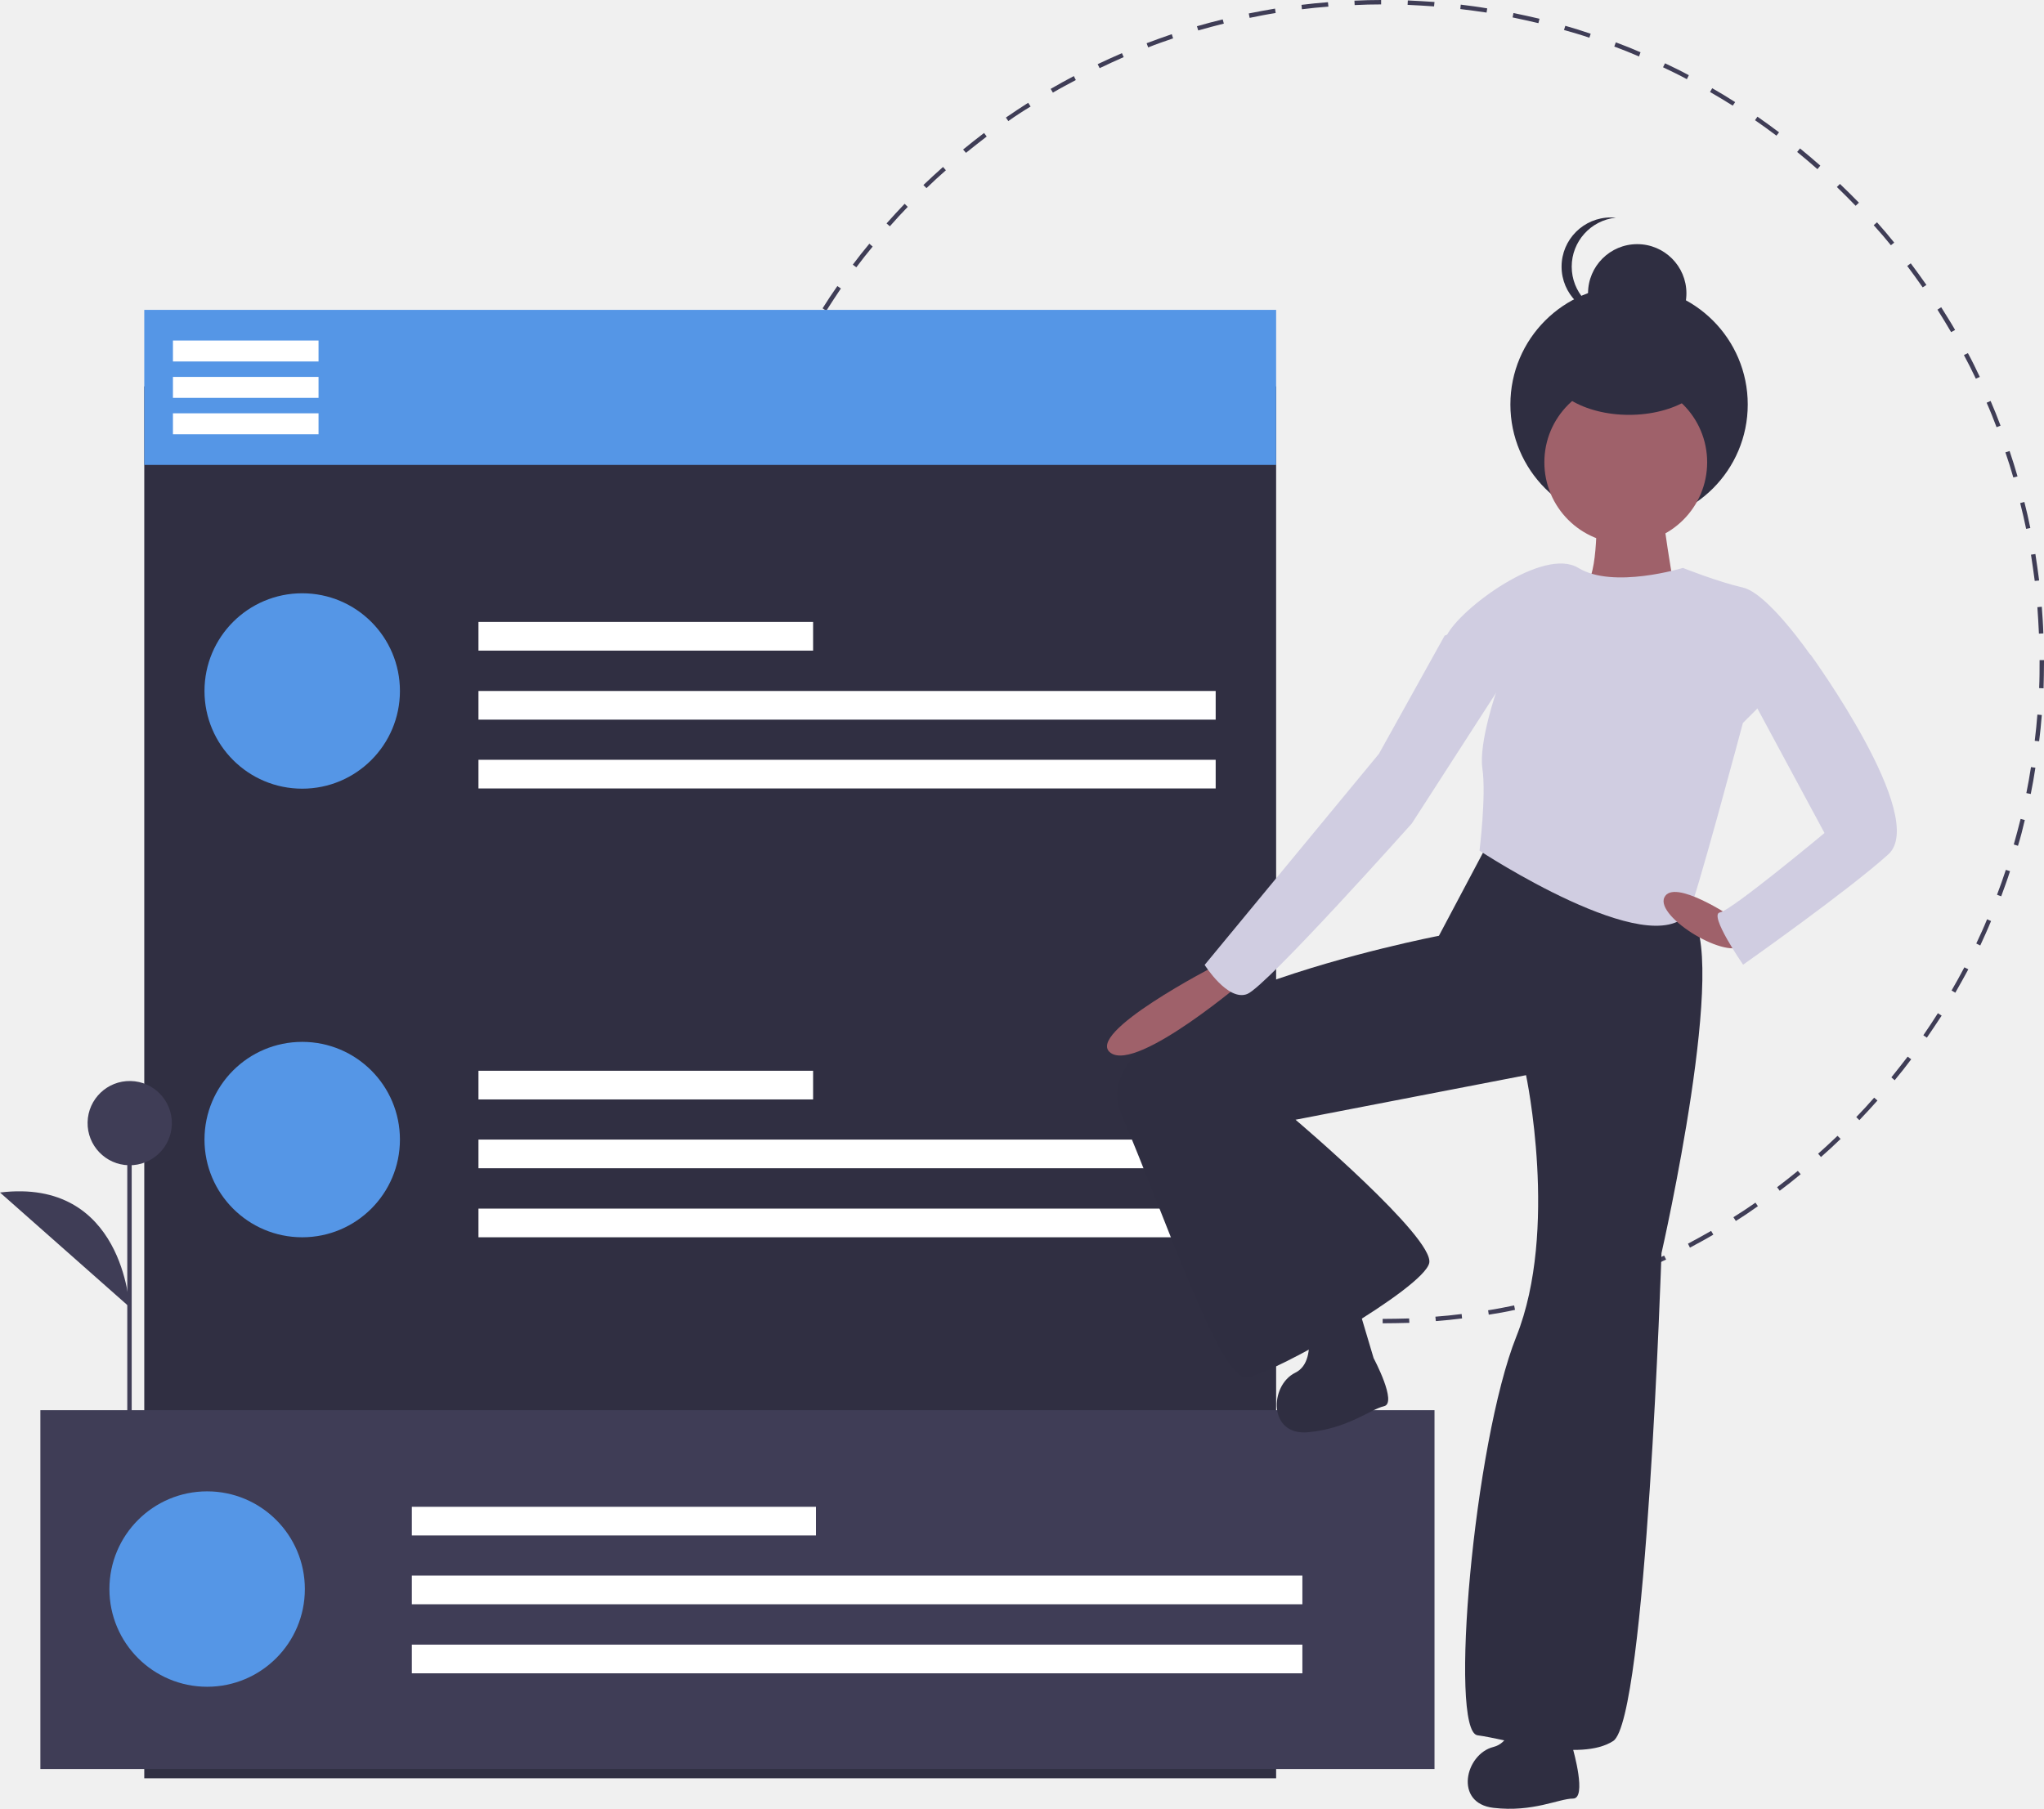
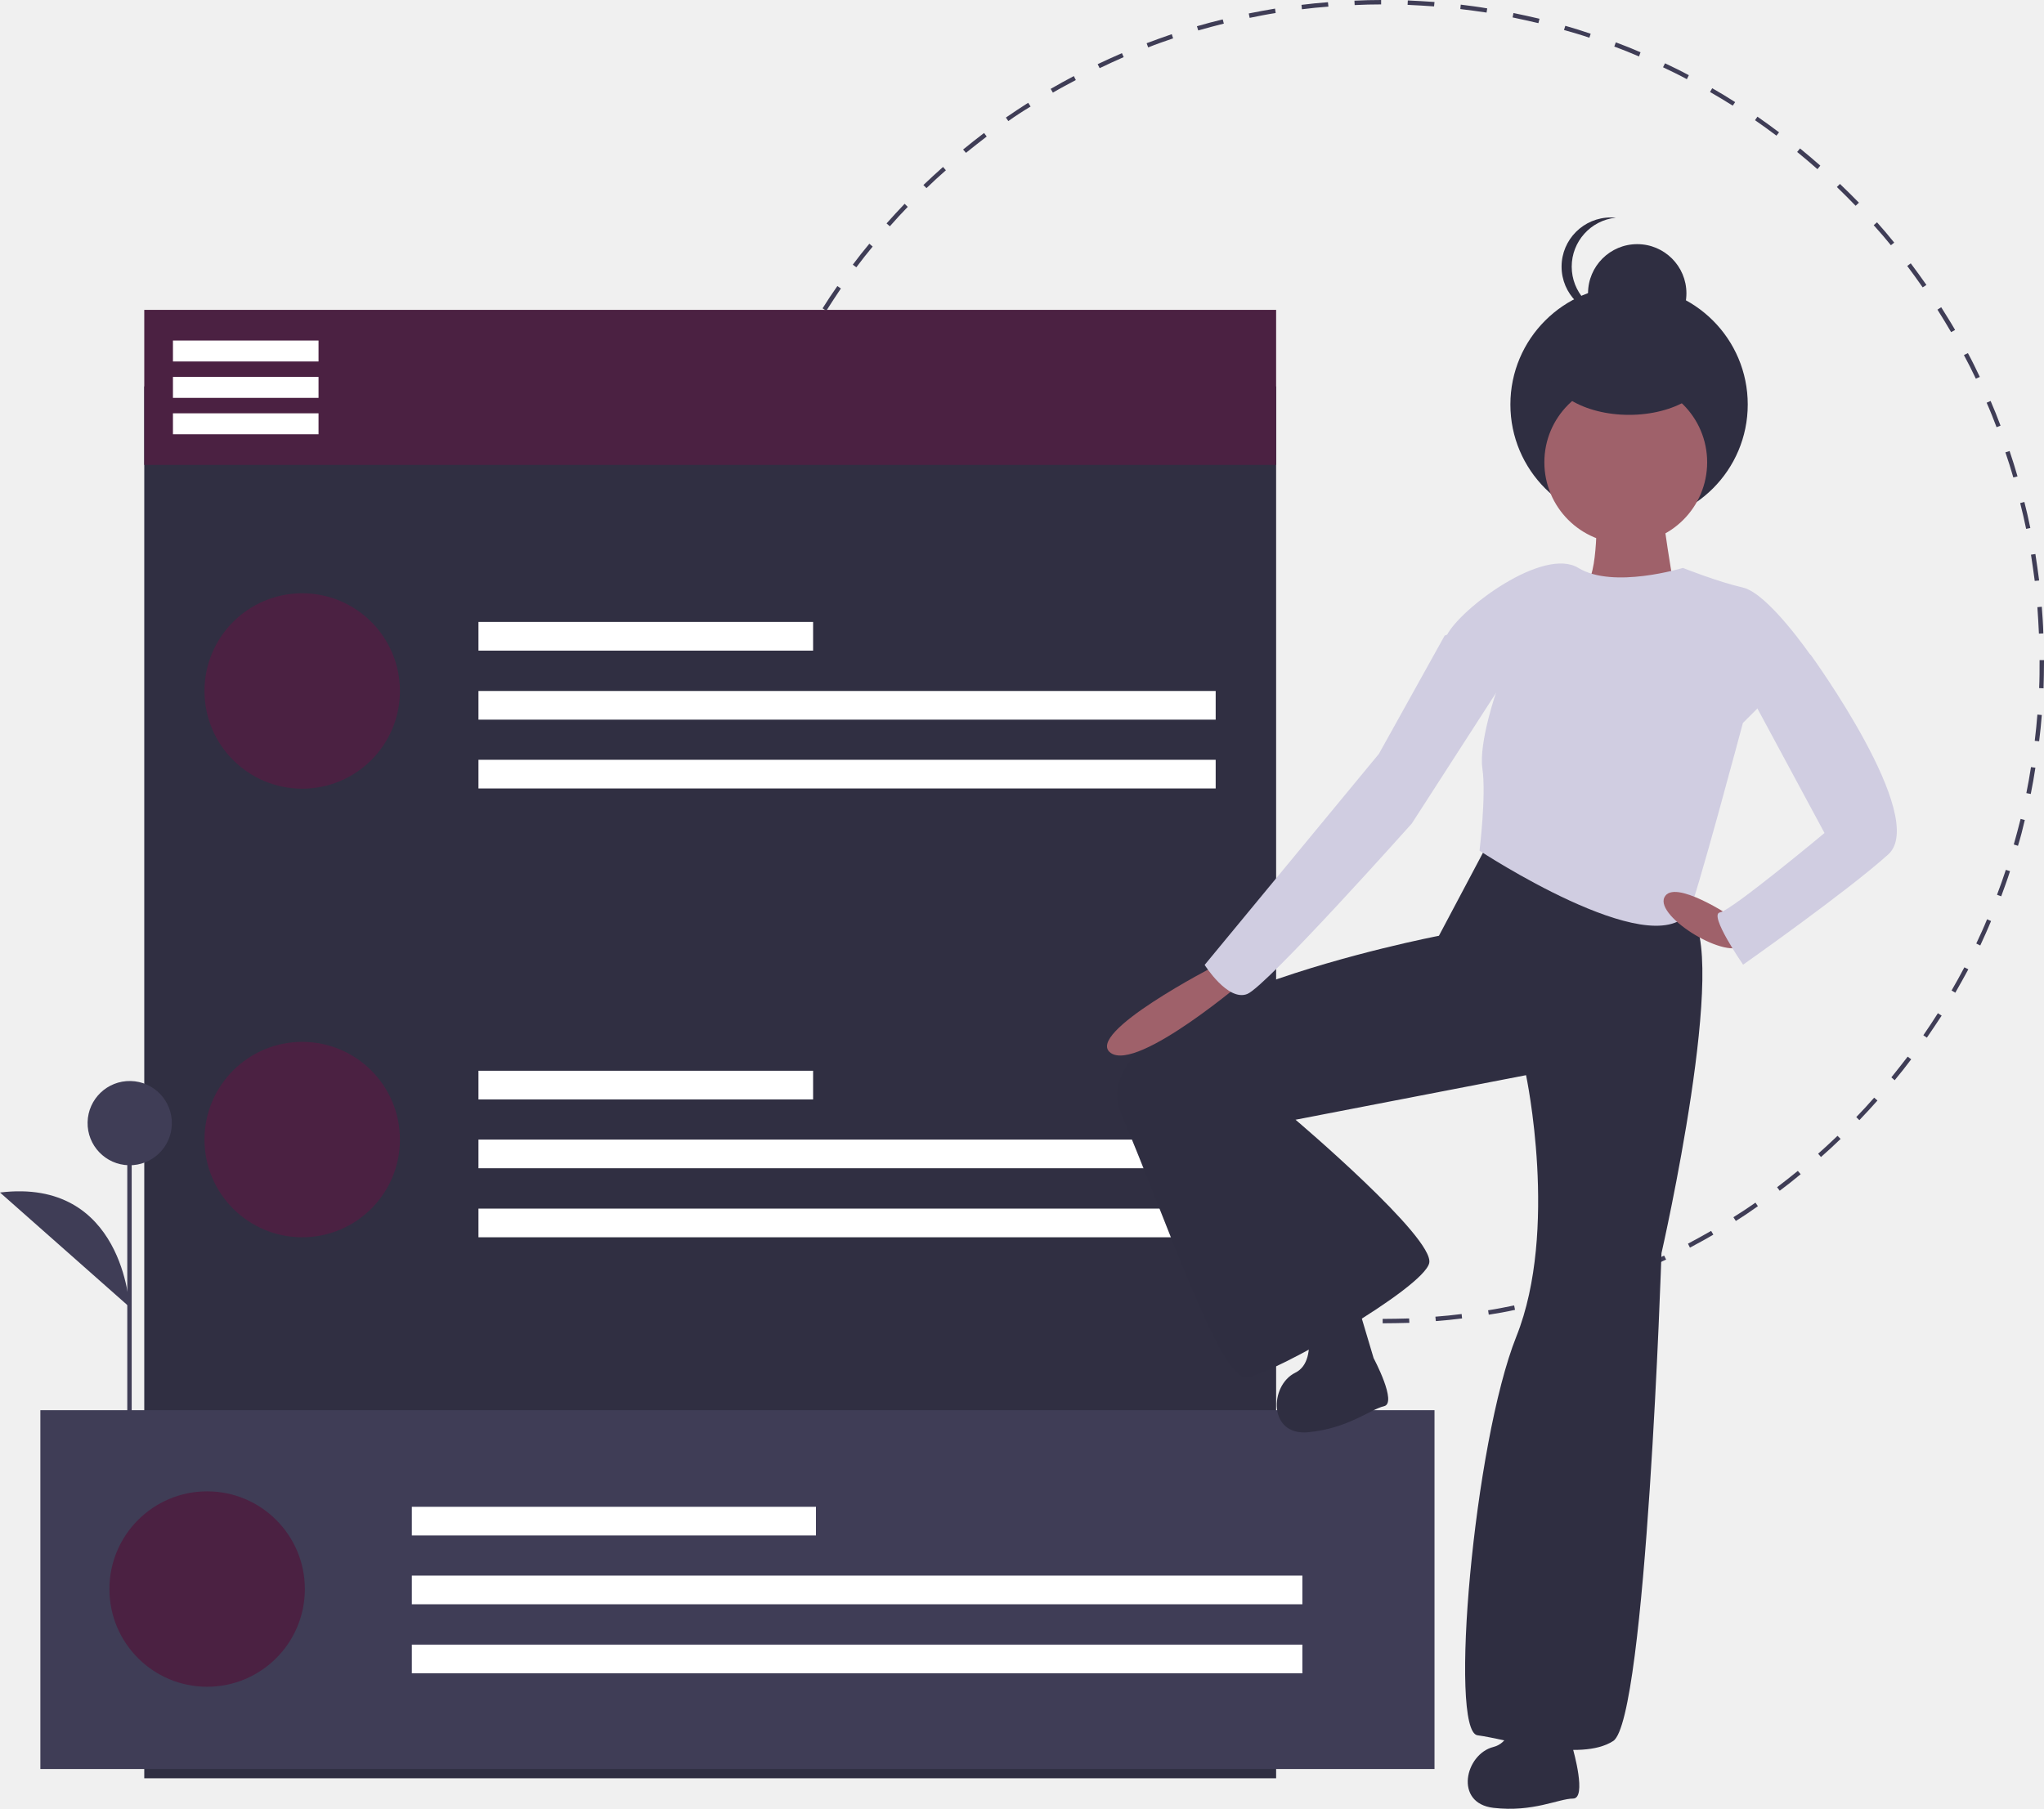
<svg xmlns="http://www.w3.org/2000/svg" version="1.1" id="a3538d95-de03-4652-af87-43a4974fb51a" x="0" y="0" viewBox="0 0 926.6 820.1" xml:space="preserve">
-   <style>.st0{fill:#3f3d56}.st2{fill:#5596e6}.st3{fill:#fff}.st4{fill:#2f2e41}.st5{fill:#9f616a}.st6{fill:#d0cde1}</style>
+   <style>.st0{fill:#3f3d56}.st2{fill:#4B2142}.st3{fill:#fff}.st4{fill:#2f2e41}.st5{fill:#9f616a}.st6{fill:#d0cde1}</style>
  <path class="st0" d="M626.8 600v-2c4 0 8-.1 12-.2l.1 2c-4.1.1-8.1.2-12.1.2zm-12.1-.2c-4-.2-8.1-.4-12.1-.7l.2-2c4 .3 8 .6 12 .7l-.1 2zm36.2-.8l-.2-2c4-.3 8-.7 11.9-1.2l.2 2c-3.9.5-7.9.9-11.9 1.2zm-60.3-1.1c-4-.5-8-1-12-1.7l.3-2c3.9.6 7.9 1.2 11.9 1.7l-.2 2zm84.3-1.8l-.3-2c3.9-.6 7.9-1.4 11.8-2.2l.4 2c-4 .9-8 1.6-11.9 2.2zM566.8 594c-3.9-.8-7.9-1.7-11.8-2.6l.5-1.9c3.9.9 7.8 1.8 11.7 2.6l-.4 1.9zm131.7-2.7l-.5-1.9c3.9-1 7.8-2 11.6-3.1l.6 1.9c-3.8 1.1-7.8 2.2-11.7 3.1zm-155.2-3c-3.9-1.1-7.7-2.3-11.5-3.6l.6-1.9c3.8 1.3 7.6 2.5 11.5 3.6l-.6 1.9zm178.4-3.7l-.6-1.9c3.8-1.3 7.6-2.6 11.3-4l.7 1.9c-3.7 1.4-7.6 2.7-11.4 4zm-201.3-4c-3.8-1.4-7.5-2.9-11.2-4.5l.8-1.8c3.7 1.6 7.4 3.1 11.2 4.5l-.8 1.8zm223.9-4.6l-.8-1.8c3.7-1.6 7.3-3.2 10.9-4.9l.9 1.8c-3.6 1.7-7.3 3.4-11 4.9zm-246.2-4.8c-3.6-1.7-7.3-3.5-10.8-5.4l.9-1.8c3.5 1.9 7.1 3.7 10.8 5.4l-.9 1.8zm268-5.5l-.9-1.8c3.5-1.9 7.1-3.8 10.5-5.8l1 1.7c-3.5 2.1-7.1 4-10.6 5.9zm-289.4-5.8c-3.5-2-7-4.1-10.3-6.3l1.1-1.7c3.4 2.1 6.8 4.2 10.3 6.2l-1.1 1.8zm310.2-6.3l-1.1-1.7c3.4-2.1 6.7-4.3 10-6.6l1.1 1.6c-3.2 2.3-6.6 4.6-10 6.7zM456.2 547c-3.3-2.3-6.6-4.7-9.8-7.1l1.2-1.6c3.2 2.4 6.5 4.8 9.7 7l-1.1 1.7zm350.6-7.1l-1.2-1.6c3.2-2.4 6.3-4.9 9.4-7.4l1.3 1.5c-3.1 2.6-6.3 5.1-9.5 7.5zm-369.9-7.5c-3.1-2.5-6.2-5.2-9.2-7.8l1.3-1.5c3 2.6 6.1 5.3 9.1 7.8l-1.2 1.5zm388.6-7.8l-1.3-1.5c3-2.6 5.9-5.4 8.8-8.1l1.4 1.4c-2.9 2.8-5.9 5.6-8.9 8.2zm-406.7-8.2c-2.9-2.8-5.8-5.6-8.5-8.5l1.4-1.4c2.8 2.9 5.6 5.7 8.5 8.5l-1.4 1.4zm424.1-8.5l-1.4-1.4c2.8-2.9 5.5-5.8 8.1-8.8l1.5 1.3c-2.7 3-5.4 6-8.2 8.9zM402.1 499c-2.7-3-5.3-6.1-7.8-9.2l1.5-1.3c2.5 3.1 5.1 6.1 7.8 9.1l-1.5 1.4zm456.8-9.2l-1.5-1.3c2.5-3.1 5-6.3 7.4-9.4l1.6 1.2c-2.4 3.2-4.9 6.4-7.5 9.5zm-472.1-9.5c-2.4-3.2-4.8-6.5-7.1-9.8l1.6-1.1c2.3 3.3 4.6 6.5 7 9.7l-1.5 1.2zm486.7-9.8l-1.6-1.1c2.3-3.3 4.5-6.7 6.6-10l1.7 1.1c-2.2 3.3-4.4 6.7-6.7 10zm-500.4-10c-2.1-3.4-4.2-6.8-6.3-10.3l1.7-1c2 3.4 4.1 6.9 6.2 10.2l-1.6 1.1zm513.3-10.4l-1.7-1c2-3.5 4-7 5.8-10.5l1.8.9c-1.9 3.5-3.9 7.1-5.9 10.6zM361 439.6c-1.9-3.5-3.7-7.2-5.4-10.8l1.8-.9c1.7 3.6 3.5 7.2 5.4 10.7l-1.8 1zm536.7-10.9l-1.8-.9c1.7-3.6 3.4-7.3 4.9-11l1.8.8c-1.5 3.7-3.2 7.4-4.9 11.1zm-547.1-10.8c-1.6-3.7-3.1-7.4-4.5-11.2l1.9-.7c1.4 3.7 2.9 7.4 4.5 11.1l-1.9.8zm556.6-11.5l-1.9-.7c1.4-3.7 2.8-7.6 4-11.3l1.9.6c-1.2 3.8-2.6 7.6-4 11.4zm-565.1-11.1c-1.3-3.8-2.5-7.7-3.6-11.5l1.9-.6c1.1 3.8 2.3 7.7 3.6 11.5l-1.9.6zm572.7-11.8l-1.9-.6c1.1-3.8 2.1-7.7 3.1-11.6l1.9.5c-.9 3.9-1.9 7.8-3.1 11.7zm-579.5-11.4c-1-3.9-1.9-7.9-2.7-11.8l2-.4c.8 3.9 1.7 7.8 2.6 11.7l-1.9.5zM920.6 360l-2-.4c.8-3.9 1.5-7.9 2.1-11.8l2 .3c-.6 4-1.3 8-2.1 11.9zm-590.1-11.6c-.6-3.9-1.2-8-1.7-12l2-.2c.5 4 1 8 1.7 11.9l-2 .3zm593.9-12.3l-2-.2c.5-4 .9-8 1.2-11.9l2 .2c-.3 3.9-.7 8-1.2 11.9zm-596.8-11.6c-.3-4-.6-8.1-.7-12.1l2-.1c.2 4 .4 8 .7 12l-2 .2zm598.8-12.4l-2-.1c.2-4 .2-8 .2-12v-.7h2v.7c0 4-.1 8.1-.2 12.1zm-597.8-11.8h-2v-.3c0-3.9.1-7.9.2-11.7l2 .1c-.1 3.9-.2 7.8-.2 11.7v.2zm595.7-13c-.2-4-.4-8-.7-12l2-.2c.3 4 .6 8.1.7 12.1l-2 .1zm-594.8-10.9l-2-.2c.3-4 .7-8 1.2-12l2 .2c-.5 4-.9 8-1.2 12zm592.9-13c-.5-3.9-1.1-7.9-1.7-11.9l2-.3c.6 4 1.2 8 1.7 12l-2 .2zm-590-10.9l-2-.3c.6-4 1.4-8 2.2-11.9l2 .4c-.9 3.9-1.6 7.9-2.2 11.8zm586.1-12.7c-.8-3.9-1.7-7.8-2.7-11.7l1.9-.5c1 3.9 1.9 7.8 2.7 11.8l-1.9.4zM337.1 229l-1.9-.5c1-3.9 2-7.8 3.1-11.7l1.9.6c-1.1 3.8-2.1 7.7-3.1 11.6zm575.6-12.5c-1.1-3.8-2.3-7.7-3.6-11.4l1.9-.6c1.3 3.8 2.5 7.7 3.6 11.5l-1.9.5zm-569-10.5l-1.9-.6c1.3-3.8 2.6-7.6 4.1-11.4l1.9.7c-1.4 3.7-2.8 7.5-4.1 11.3zm561.4-12.3c-1.4-3.7-2.9-7.5-4.5-11.1l1.8-.8c1.6 3.7 3.1 7.4 4.5 11.2l-1.8.7zm-552.8-10.2l-1.8-.8c1.6-3.7 3.2-7.4 5-11l1.8.9c-1.8 3.5-3.5 7.2-5 10.9zm543.4-11.8c-1.7-3.6-3.5-7.2-5.4-10.7l1.8-.9c1.9 3.5 3.7 7.2 5.4 10.8l-1.8.8zm-533.2-10l-1.8-.9c1.9-3.6 3.8-7.1 5.8-10.6l1.7 1c-1.8 3.5-3.8 7-5.7 10.5zm522-11.1c-2-3.4-4.1-6.9-6.2-10.2l1.7-1.1c2.1 3.4 4.3 6.8 6.3 10.3l-1.8 1zm-509.9-9.7l-1.7-1.1c2.1-3.4 4.4-6.8 6.7-10.1l1.6 1.1c-2.3 3.4-4.5 6.8-6.6 10.1zm497-10.6c-2.3-3.3-4.6-6.5-7-9.7l1.6-1.2c2.4 3.2 4.8 6.5 7.1 9.8l-1.7 1.1zm-483.4-9.1l-1.6-1.2c2.4-3.2 4.9-6.4 7.5-9.5l1.5 1.3c-2.5 3-5 6.2-7.4 9.4zm469-10c-2.5-3.1-5.1-6.1-7.8-9.1l1.5-1.3c2.7 3 5.3 6.1 7.8 9.2l-1.5 1.2zm-453.8-8.6l-1.5-1.3c2.7-3 5.4-6 8.2-8.9l1.4 1.4c-2.7 2.8-5.5 5.8-8.1 8.8zm437.8-9.3c-2.8-2.9-5.6-5.7-8.5-8.5l1.4-1.4c2.9 2.8 5.8 5.6 8.6 8.5l-1.5 1.4zm-421.2-8l-1.4-1.4c2.9-2.8 5.9-5.5 8.9-8.2l1.3 1.5c-3 2.6-5.9 5.3-8.8 8.1zm403.9-8.6c-3-2.6-6.1-5.3-9.2-7.8l1.3-1.6c3.1 2.5 6.2 5.2 9.2 7.8l-1.3 1.6zm-386-7.4l-1.3-1.5c3.1-2.5 6.3-5.1 9.5-7.5l1.2 1.6c-3.1 2.4-6.3 4.9-9.4 7.4zm367.4-7.8c-3.2-2.4-6.5-4.8-9.7-7l1.1-1.6c3.3 2.3 6.6 4.7 9.8 7.1l-1.2 1.5zm-348.2-6.6l-1.1-1.6c3.3-2.3 6.7-4.5 10.1-6.7l1.1 1.7c-3.5 2.1-6.9 4.3-10.1 6.6zm328.4-7c-3.4-2.1-6.8-4.2-10.3-6.2l1-1.7c3.5 2 7 4.1 10.4 6.3l-1.1 1.6zM477.3 42l-1-1.7c3.5-2 7-4 10.5-5.8l.9 1.8c-3.4 1.8-7 3.7-10.4 5.7zm287.4-6.1c-3.5-1.9-7.2-3.7-10.8-5.4l.9-1.8c3.6 1.7 7.3 3.5 10.8 5.4l-.9 1.8zm-266.2-5l-.9-1.8c3.6-1.7 7.3-3.4 11-5l.8 1.8c-3.7 1.6-7.3 3.3-10.9 5zM743 25.6c-3.7-1.6-7.4-3.1-11.2-4.5l.7-1.9c3.8 1.4 7.5 2.9 11.2 4.5l-.7 1.9zm-222.5-4.1l-.7-1.9c3.7-1.4 7.6-2.8 11.4-4.1l.6 1.9c-3.8 1.3-7.6 2.6-11.3 4.1zm200-4.4c-3.8-1.3-7.6-2.4-11.5-3.5l.6-1.9c3.9 1.1 7.7 2.3 11.5 3.6l-.6 1.8zm-177.3-3.3l-.6-1.9c3.8-1.1 7.8-2.2 11.7-3.1l.5 1.9c-3.9 1-7.8 2-11.6 3.1zm154.2-3.3c-3.9-.9-7.8-1.8-11.7-2.6l.4-2c3.9.8 7.9 1.7 11.8 2.6l-.5 2zM566.5 8.1l-.4-2c3.9-.8 7.9-1.5 11.9-2.2l.3 2c-3.9.6-7.9 1.4-11.8 2.2zm107.4-2.4C670 5.1 666 4.6 662 4.1l.2-2c4 .5 8 1 12 1.7l-.3 1.9zm-83.7-1.5l-.2-2c4-.5 8-.9 12-1.2l.2 2c-4 .3-8.1.7-12 1.2zm59.9-1.3c-4-.3-8-.5-12-.7l.1-2c4 .2 8.1.4 12.1.7l-.2 2zm-36-.6l-.1-2c4-.2 8.1-.3 12.1-.3v2c-4 0-8 .1-12 .3z" />
  <path fill="#302f42" d="M65.4 175.2h513.1v631.1H65.4z" />
  <path class="st2" d="M65.4 140.5h513.1v70.3H65.4z" />
  <path class="st0" d="M18.3 639.4h632v162.7h-632z" />
  <circle class="st2" cx="93.9" cy="720.5" r="44.3" />
  <path class="st3" d="M186.7 683.2h183.2v13H186.7zm0 31.2h403.7v13H186.7zm0 31.3h403.7v13H186.7z" />
  <circle class="st2" cx="137" cy="313.3" r="44.3" />
  <path class="st3" d="M216.9 282h151.7v13H216.9zm0 31.3h334.2v13H216.9zm0 31.2h334.2v13H216.9z" />
  <circle class="st2" cx="137" cy="516.7" r="44.3" />
  <path class="st3" d="M216.9 485.5h151.7v13H216.9zm0 31.2h334.2v13H216.9zm0 31.3h334.2v13H216.9zM78.4 154.4h66v9.5h-66zm0 16.5h66v9.5h-66zm0 16.5h66v9.5h-66z" />
  <path class="st0" d="M57.7 509.3h2v135.2h-2z" />
  <circle transform="matrix(.02172 -.9998 .9998 .02172 -451.669 556.97)" class="st0" cx="58.8" cy="509.3" r="19.1" />
  <path class="st0" d="M58.7 592.6S56 533.9 0 540.7" />
  <path class="st4" d="M675.1 381.3l-22.8 43s-165 31.6-144 80.8 44.8 121.1 57.1 119.4 79.9-40.4 82.5-51.8-60.6-65-60.6-65l104.5-20.2s14.9 70.2-4.4 118.5-30.7 179.1-17.6 180.8 46.5 12.3 61.5 2.6 21.9-221.2 21.9-221.2 31.6-138.7 12.3-154.5-90.4-32.4-90.4-32.4z" />
  <path class="st4" d="M711 765.5s-20.2-10.6-24.4-2.1c0 0 3.2 25.5-9.6 28.7s-18 25.5 0 27.6 29.7-4.2 36.1-4.2 0-22.3 0-22.3l-2.1-27.7zm-96.2-176.2s-22-6.1-24.3 3.1c0 0 8.5 24.2-3.3 30s-12.3 28.7 5.8 27 28.2-10.4 34.4-11.8-4.7-21.8-4.7-21.8l-7.9-26.5z" />
  <path class="st5" d="M723.8 229.8s.9 32.5-5.3 35.1 34.2 18.4 34.2 18.4l7-12.3s-7.9-43.9-6.1-47.4-29.8 6.2-29.8 6.2z" />
  <circle class="st4" cx="738.5" cy="183.4" r="53.8" />
  <circle class="st4" cx="742.2" cy="133" r="22.3" />
  <path class="st4" d="M712.5 120.9c0-11.4 8.6-21 20-22.2-.8-.1-1.5-.1-2.3-.1-12.3 0-22.3 10-22.3 22.3s10 22.3 22.3 22.3c.8 0 1.5 0 2.3-.1-11.4-1.2-20-10.8-20-22.2z" />
  <circle class="st5" cx="737" cy="209.6" r="36.9" />
  <path class="st6" d="M762.9 257.5s-31.6 9.7-47.4 0-53.6 18.4-59.7 30.7 22.8 24.6 22.8 24.6-8.3 23.7-6.6 35.6c1.8 12.3-1.3 37.3-1.3 37.3s77.6 51.1 94.8 28.1c2.6-3.5 24.6-86 24.6-86l30.7-30.7s-19.3-28.1-30.7-30.7-27.2-8.9-27.2-8.9z" />
  <path class="st5" d="M550.9 437.9s-59.7 30.7-47.4 39.5 62.3-34.2 62.3-34.2l-14.9-5.3zm234.4-22s-26.6-17.9-30.8-9 29.1 29.2 36.1 21.3-5.3-12.3-5.3-12.3z" />
  <path class="st6" d="M805.1 287.3l15.8 9.7s53.6 73.7 35.1 90.4-65.8 50-65.8 50-15.8-22.8-10.5-23.7 47.4-36 47.4-36l-36.9-68.5 14.9-21.9zm-138.8-3.5l-11.4 4.4-29.8 53.6-79 95.7s10.5 16.7 19.3 13.2 74.6-77.3 74.6-77.3l43-66.7-16.7-22.9z" />
  <ellipse class="st4" cx="738.5" cy="165.8" rx="37.1" ry="22.3" />
</svg>
